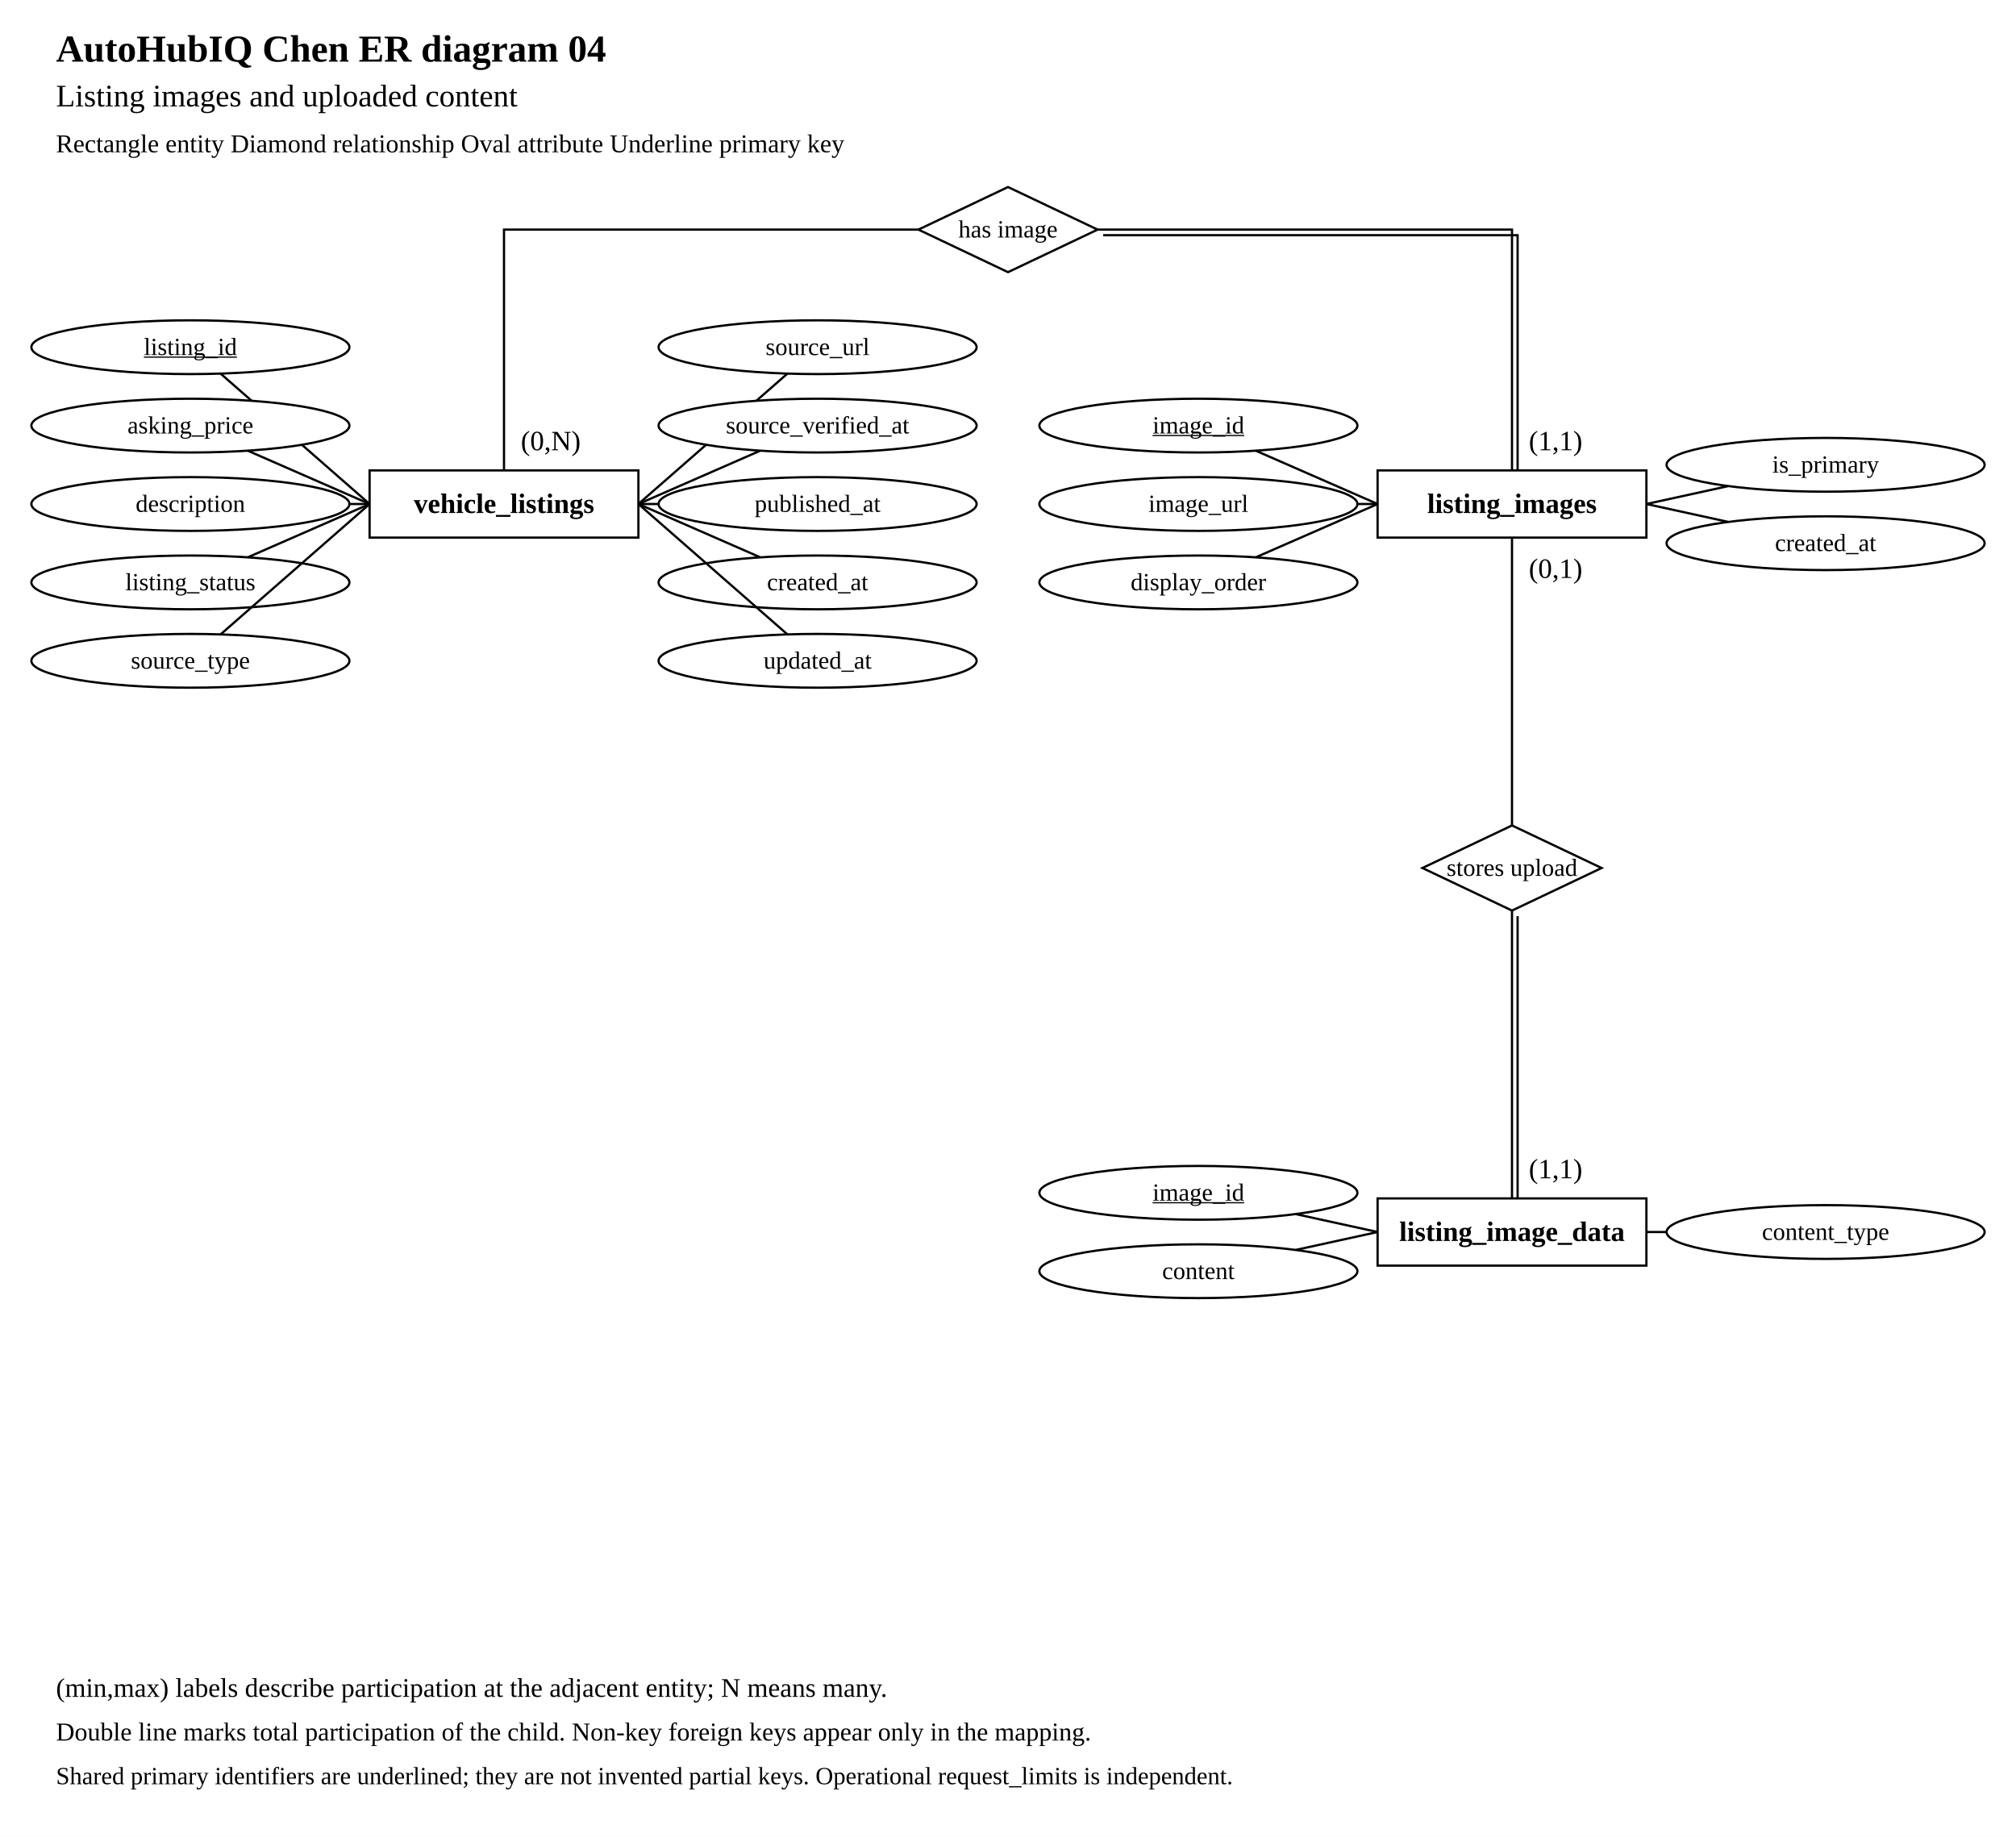
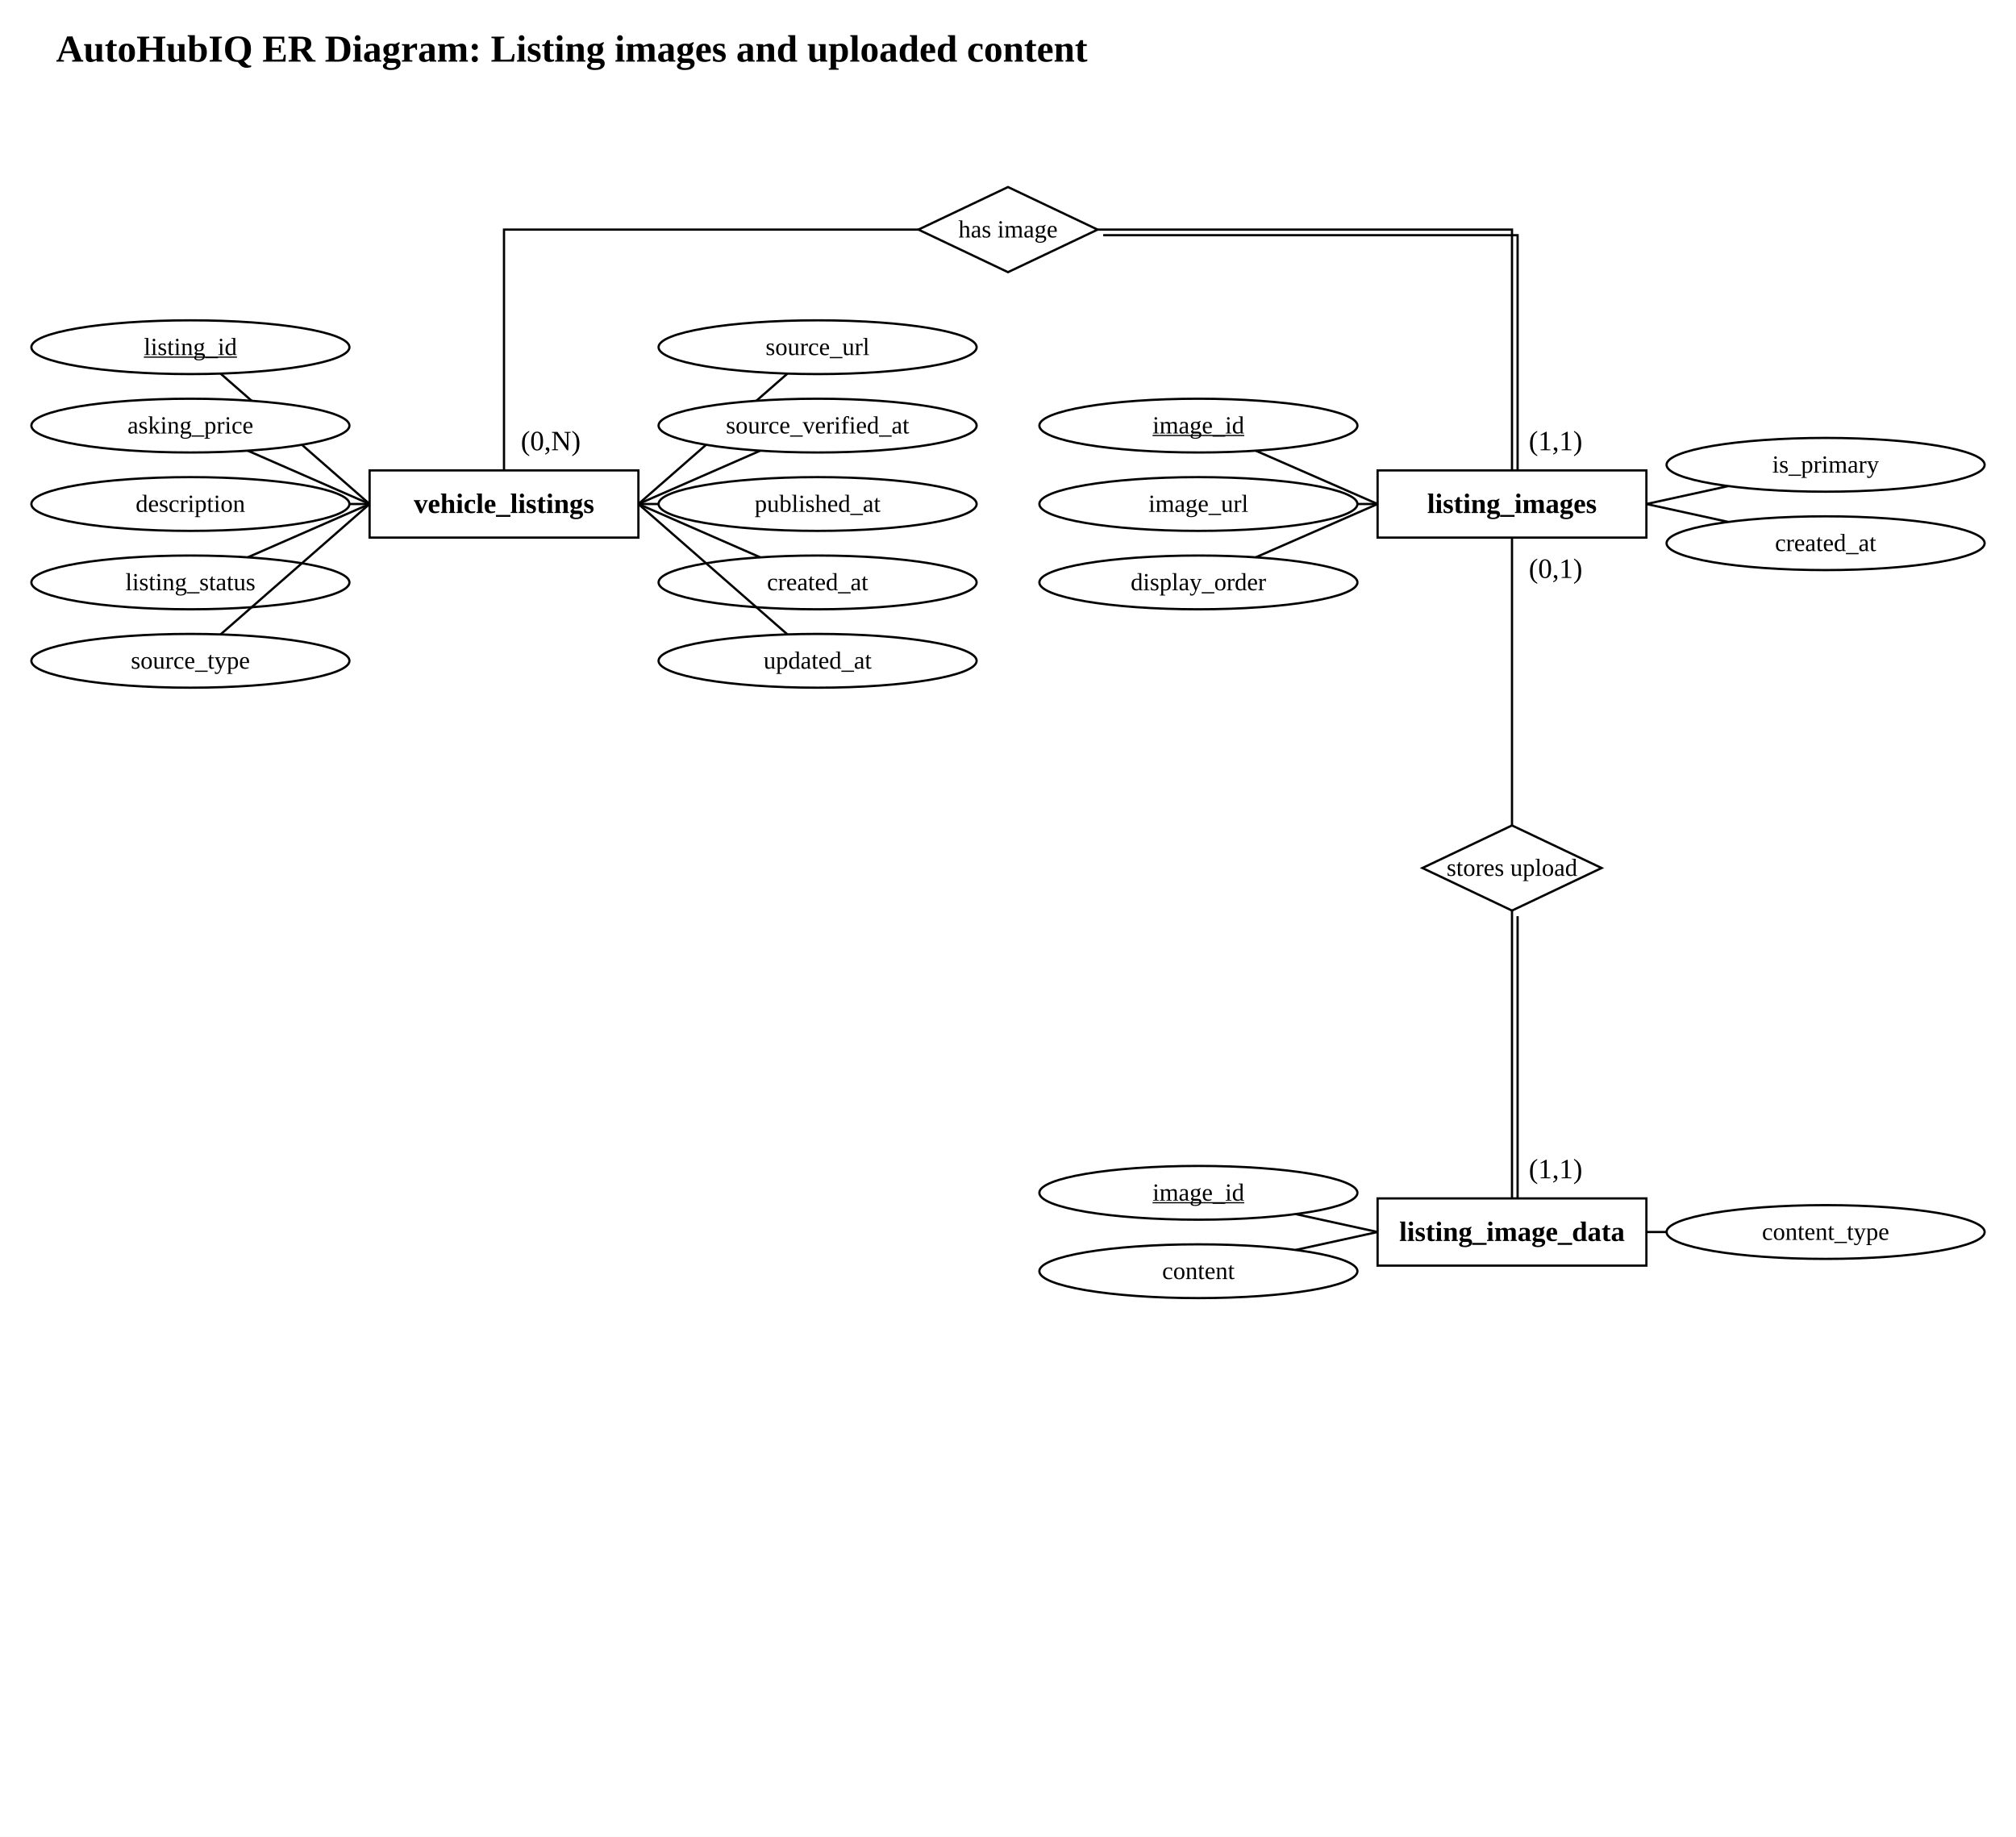
<svg xmlns="http://www.w3.org/2000/svg" width="1800" height="1640" viewBox="0 0 1800 1640" role="img" aria-labelledby="title desc">
  <rect width="1800" height="1640" fill="white" />
-   <text x="50" y="55" font-family="Times New Roman,serif" font-size="34" fill="black" font-weight="bold">AutoHubIQ Chen ER diagram 04</text>
-   <text x="50" y="95" font-family="Times New Roman,serif" font-size="28" fill="black">Listing images and uploaded content</text>
-   <text x="50" y="136" font-family="Times New Roman,serif" font-size="23" fill="black">Rectangle entity   Diamond relationship   Oval attribute   Underline primary key</text>
+   <text x="50" y="55" font-family="Times New Roman,serif" font-size="34" fill="black" font-weight="bold">AutoHubIQ ER Diagram: Listing images and uploaded content</text>
  <polyline points="1350,480 1350,737" fill="none" stroke="black" stroke-width="2" />
  <polyline points="1350,1070 1350,813 1350,813" fill="none" stroke="black" stroke-width="2" />
  <polyline points="1355,1075 1355,818 1355,818" fill="none" stroke="black" stroke-width="2" />
  <polygon points="1350,737 1430,775 1350,813 1270,775" fill="white" stroke="black" stroke-width="2" />
  <text x="1350" y="782" font-family="Times New Roman,serif" font-size="22" fill="black" text-anchor="middle">stores upload</text>
  <text x="1365" y="516" font-family="Times New Roman,serif" font-size="25" fill="black">(0,1)</text>
  <text x="1365" y="1052" font-family="Times New Roman,serif" font-size="25" fill="black">(1,1)</text>
  <polyline points="450,420 450,205 820,205" fill="none" stroke="black" stroke-width="2" />
  <polyline points="1350,420 1350,205 980,205" fill="none" stroke="black" stroke-width="2" />
  <polyline points="1355,425 1355,210 985,210" fill="none" stroke="black" stroke-width="2" />
  <polygon points="900,167 980,205 900,243 820,205" fill="white" stroke="black" stroke-width="2" />
  <text x="900" y="212" font-family="Times New Roman,serif" font-size="22" fill="black" text-anchor="middle">has image</text>
  <text x="465" y="402" font-family="Times New Roman,serif" font-size="25" fill="black">(0,N)</text>
  <text x="1365" y="402" font-family="Times New Roman,serif" font-size="25" fill="black">(1,1)</text>
  <polyline points="330,450 196.931,333.564" fill="none" stroke="black" stroke-width="2" />
  <ellipse cx="170" cy="310" rx="142" ry="24" fill="white" stroke="black" stroke-width="2" />
  <text x="170" y="317" font-family="Times New Roman,serif" font-size="22" fill="black" text-anchor="middle" text-decoration="underline">listing_id</text>
  <polyline points="330,450 221.171,402.387" fill="none" stroke="black" stroke-width="2" />
  <ellipse cx="170" cy="380" rx="142" ry="24" fill="white" stroke="black" stroke-width="2" />
  <text x="170" y="387" font-family="Times New Roman,serif" font-size="22" fill="black" text-anchor="middle">asking_price</text>
  <polyline points="330,450 312,450" fill="none" stroke="black" stroke-width="2" />
  <ellipse cx="170" cy="450" rx="142" ry="24" fill="white" stroke="black" stroke-width="2" />
  <text x="170" y="457" font-family="Times New Roman,serif" font-size="22" fill="black" text-anchor="middle">description</text>
  <polyline points="330,450 221.171,497.613" fill="none" stroke="black" stroke-width="2" />
  <ellipse cx="170" cy="520" rx="142" ry="24" fill="white" stroke="black" stroke-width="2" />
  <text x="170" y="527" font-family="Times New Roman,serif" font-size="22" fill="black" text-anchor="middle">listing_status</text>
  <polyline points="330,450 196.931,566.436" fill="none" stroke="black" stroke-width="2" />
  <ellipse cx="170" cy="590" rx="142" ry="24" fill="white" stroke="black" stroke-width="2" />
  <text x="170" y="597" font-family="Times New Roman,serif" font-size="22" fill="black" text-anchor="middle">source_type</text>
  <polyline points="570,450 703.069,333.564" fill="none" stroke="black" stroke-width="2" />
  <ellipse cx="730" cy="310" rx="142" ry="24" fill="white" stroke="black" stroke-width="2" />
  <text x="730" y="317" font-family="Times New Roman,serif" font-size="22" fill="black" text-anchor="middle">source_url</text>
  <polyline points="570,450 678.829,402.387" fill="none" stroke="black" stroke-width="2" />
  <ellipse cx="730" cy="380" rx="142" ry="24" fill="white" stroke="black" stroke-width="2" />
  <text x="730" y="387" font-family="Times New Roman,serif" font-size="22" fill="black" text-anchor="middle">source_verified_at</text>
  <polyline points="570,450 588,450" fill="none" stroke="black" stroke-width="2" />
  <ellipse cx="730" cy="450" rx="142" ry="24" fill="white" stroke="black" stroke-width="2" />
  <text x="730" y="457" font-family="Times New Roman,serif" font-size="22" fill="black" text-anchor="middle">published_at</text>
  <polyline points="570,450 678.829,497.613" fill="none" stroke="black" stroke-width="2" />
  <ellipse cx="730" cy="520" rx="142" ry="24" fill="white" stroke="black" stroke-width="2" />
  <text x="730" y="527" font-family="Times New Roman,serif" font-size="22" fill="black" text-anchor="middle">created_at</text>
  <polyline points="570,450 703.069,566.436" fill="none" stroke="black" stroke-width="2" />
  <ellipse cx="730" cy="590" rx="142" ry="24" fill="white" stroke="black" stroke-width="2" />
  <text x="730" y="597" font-family="Times New Roman,serif" font-size="22" fill="black" text-anchor="middle">updated_at</text>
  <rect x="330" y="420" width="240" height="60" fill="white" stroke="black" stroke-width="2" />
  <text x="450" y="458" font-family="Times New Roman,serif" font-size="25" fill="black" font-weight="bold" text-anchor="middle">vehicle_listings</text>
  <polyline points="1230,450 1121.171,402.387" fill="none" stroke="black" stroke-width="2" />
  <ellipse cx="1070" cy="380" rx="142" ry="24" fill="white" stroke="black" stroke-width="2" />
  <text x="1070" y="387" font-family="Times New Roman,serif" font-size="22" fill="black" text-anchor="middle" text-decoration="underline">image_id</text>
  <polyline points="1230,450 1212,450" fill="none" stroke="black" stroke-width="2" />
  <ellipse cx="1070" cy="450" rx="142" ry="24" fill="white" stroke="black" stroke-width="2" />
  <text x="1070" y="457" font-family="Times New Roman,serif" font-size="22" fill="black" text-anchor="middle">image_url</text>
  <polyline points="1230,450 1121.171,497.613" fill="none" stroke="black" stroke-width="2" />
  <ellipse cx="1070" cy="520" rx="142" ry="24" fill="white" stroke="black" stroke-width="2" />
  <text x="1070" y="527" font-family="Times New Roman,serif" font-size="22" fill="black" text-anchor="middle">display_order</text>
  <polyline points="1470,450 1543.181,433.992" fill="none" stroke="black" stroke-width="2" />
  <ellipse cx="1630" cy="415" rx="142" ry="24" fill="white" stroke="black" stroke-width="2" />
  <text x="1630" y="422" font-family="Times New Roman,serif" font-size="22" fill="black" text-anchor="middle">is_primary</text>
  <polyline points="1470,450 1543.181,466.008" fill="none" stroke="black" stroke-width="2" />
  <ellipse cx="1630" cy="485" rx="142" ry="24" fill="white" stroke="black" stroke-width="2" />
  <text x="1630" y="492" font-family="Times New Roman,serif" font-size="22" fill="black" text-anchor="middle">created_at</text>
  <rect x="1230" y="420" width="240" height="60" fill="white" stroke="black" stroke-width="2" />
  <text x="1350" y="458" font-family="Times New Roman,serif" font-size="25" fill="black" font-weight="bold" text-anchor="middle">listing_images</text>
  <polyline points="1230,1100 1156.819,1083.992" fill="none" stroke="black" stroke-width="2" />
  <ellipse cx="1070" cy="1065" rx="142" ry="24" fill="white" stroke="black" stroke-width="2" />
  <text x="1070" y="1072" font-family="Times New Roman,serif" font-size="22" fill="black" text-anchor="middle" text-decoration="underline">image_id</text>
  <polyline points="1230,1100 1156.819,1116.008" fill="none" stroke="black" stroke-width="2" />
  <ellipse cx="1070" cy="1135" rx="142" ry="24" fill="white" stroke="black" stroke-width="2" />
  <text x="1070" y="1142" font-family="Times New Roman,serif" font-size="22" fill="black" text-anchor="middle">content</text>
  <polyline points="1470,1100 1488,1100" fill="none" stroke="black" stroke-width="2" />
  <ellipse cx="1630" cy="1100" rx="142" ry="24" fill="white" stroke="black" stroke-width="2" />
  <text x="1630" y="1107" font-family="Times New Roman,serif" font-size="22" fill="black" text-anchor="middle">content_type</text>
  <rect x="1230" y="1070" width="240" height="60" fill="white" stroke="black" stroke-width="2" />
  <text x="1350" y="1108" font-family="Times New Roman,serif" font-size="25" fill="black" font-weight="bold" text-anchor="middle">listing_image_data</text>
-   <text x="50" y="1515" font-family="Times New Roman,serif" font-size="24" fill="black">(min,max) labels describe participation at the adjacent entity; N means many.</text>
-   <text x="50" y="1554" font-family="Times New Roman,serif" font-size="23" fill="black">Double line marks total participation of the child. Non-key foreign keys appear only in the mapping.</text>
-   <text x="50" y="1593" font-family="Times New Roman,serif" font-size="22" fill="black">Shared primary identifiers are underlined; they are not invented partial keys. Operational request_limits is independent.</text>
</svg>
